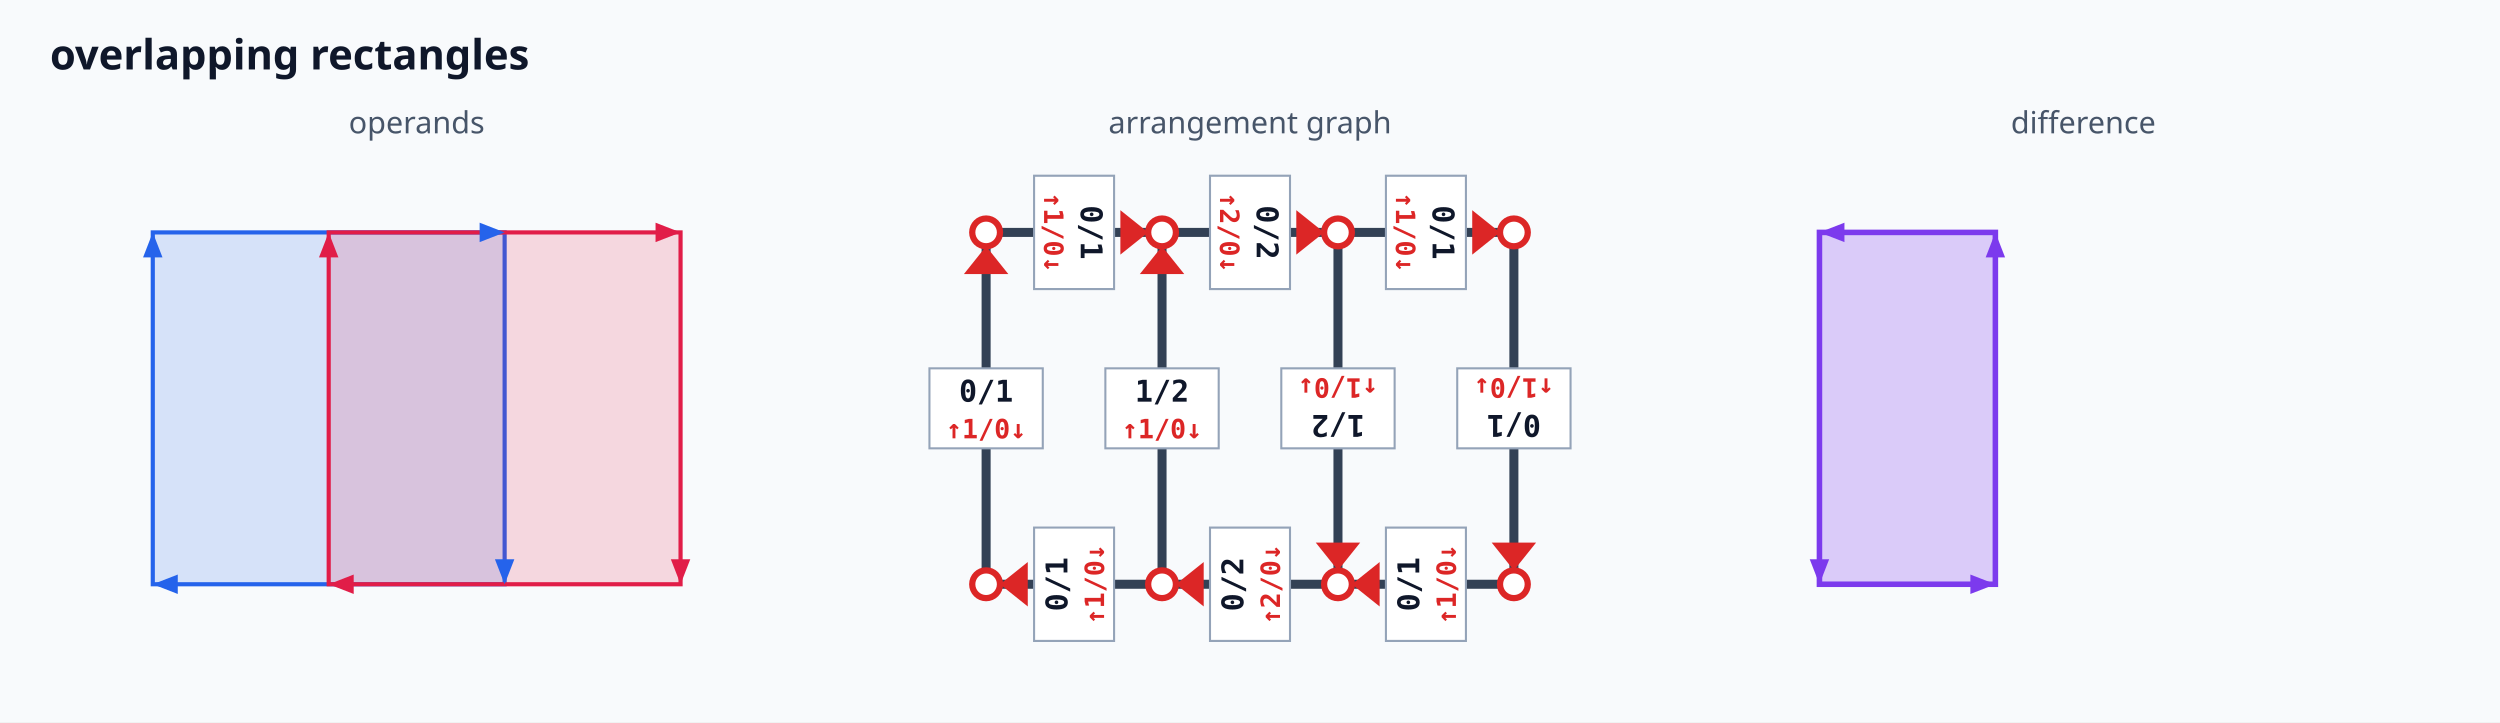
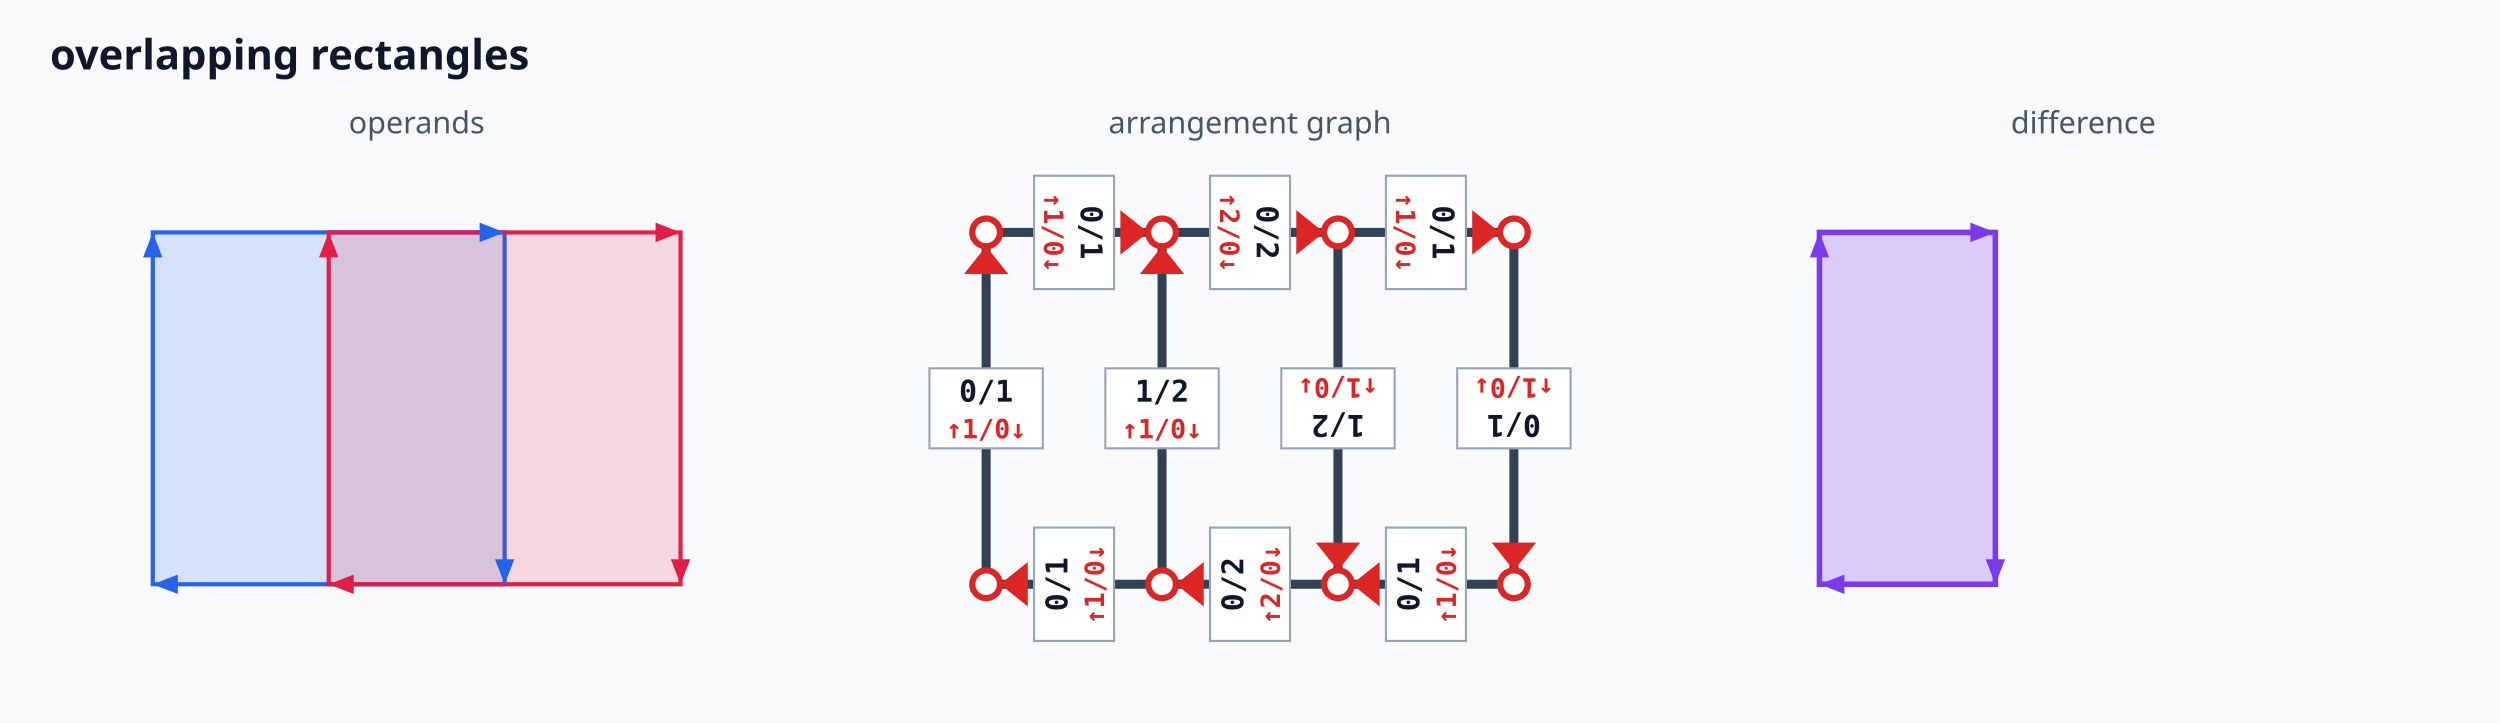
<svg xmlns="http://www.w3.org/2000/svg" viewBox="0 0 900 260" width="900" height="260">
  <rect x="0" y="0" width="900" height="260" style="fill: #f8fafc; stroke: none" />
  <text x="18" y="25" font-size="15" style="fill: #0f172a; font-family: system-ui; font-weight: 600">overlapping rectangles</text>
  <text x="150" y="48" font-size="11" style="fill: #475569; font-family: system-ui; text-anchor: middle">operands</text>
  <text x="450" y="48" font-size="11" style="fill: #475569; font-family: system-ui; text-anchor: middle">arrangement graph</text>
  <text x="750" y="48" font-size="11" style="fill: #475569; font-family: system-ui; text-anchor: middle">difference</text>
  <path d="M 55 83.667 H 181.667 V 210.333 H 55 Z" style="fill: #2563eb; fill-opacity: 0.16; fill-rule: nonzero; stroke: #2563eb; stroke-width: 1.5" />
  <path d="M 118.333 83.667 H 245 V 210.333 H 118.333 Z" style="fill: #e11d48; fill-opacity: 0.16; fill-rule: nonzero; stroke: #e11d48; stroke-width: 1.5" />
-   <path d="M 718.333 83.667 H 655 V 210.333 H 718.333 Z" style="fill: #7c3aed; fill-opacity: 0.24; fill-rule: nonzero; stroke: #7c3aed; stroke-width: 2" />
+   <path d="M 655 83.667 H 718.333 V 210.333 H 655 Z" style="fill: #7c3aed; fill-opacity: 0.24; fill-rule: nonzero; stroke: #7c3aed; stroke-width: 2" />
  <path d="M 181.667 83.667 L 172.667 87.167 V 80.167 Z" style="fill: #2563eb; fill-opacity: 1.0; stroke: none" />
  <path d="M 181.667 210.333 L 178.167 201.333 H 185.167 Z" style="fill: #2563eb; fill-opacity: 1.0; stroke: none" />
  <path d="M 55 210.333 L 64 206.833 V 213.833 Z" style="fill: #2563eb; fill-opacity: 1.0; stroke: none" />
  <path d="M 55 83.667 L 58.5 92.667 H 51.5 Z" style="fill: #2563eb; fill-opacity: 1.0; stroke: none" />
  <path d="M 245 83.667 L 236 87.167 V 80.167 Z" style="fill: #e11d48; fill-opacity: 1.0; stroke: none" />
  <path d="M 245 210.333 L 241.5 201.333 H 248.5 Z" style="fill: #e11d48; fill-opacity: 1.0; stroke: none" />
  <path d="M 118.333 210.333 L 127.333 206.833 V 213.833 Z" style="fill: #e11d48; fill-opacity: 1.0; stroke: none" />
  <path d="M 118.333 83.667 L 121.833 92.667 H 114.833 Z" style="fill: #e11d48; fill-opacity: 1.0; stroke: none" />
  <path d="M 355 83.667 H 418.333" style="fill: none; stroke: #334155; stroke-width: 3.25" />
  <path d="M 413.333 83.667 L 403.333 91.667 V 75.667 Z" style="fill: #dc2626; fill-opacity: 1.0; stroke: none" />
  <rect x="366.267" y="69.267" width="40.8" height="28.8" style="fill: #fff; stroke: #94a3b8; stroke-width: 0.75" transform="rotate(90 386.6667 83.66667)" />
  <text x="386.667" y="81.267" font-size="10.8" style="fill: #0f172a; font-family: ui-monospace, monospace; font-weight: 700; text-anchor: middle" transform="rotate(90 386.6667 83.66667)">0/1</text>
  <text x="386.667" y="94.467" font-size="9.6" style="fill: #dc2626; font-family: ui-monospace, monospace; font-weight: 700; text-anchor: middle" transform="rotate(90 386.6667 83.66667)">↑1/0↓</text>
  <path d="M 418.333 83.667 H 481.667" style="fill: none; stroke: #334155; stroke-width: 3.25" />
  <path d="M 476.667 83.667 L 466.667 91.667 V 75.667 Z" style="fill: #dc2626; fill-opacity: 1.0; stroke: none" />
  <rect x="429.6" y="69.267" width="40.8" height="28.8" style="fill: #fff; stroke: #94a3b8; stroke-width: 0.75" transform="rotate(90 450 83.66667)" />
  <text x="450" y="81.267" font-size="10.8" style="fill: #0f172a; font-family: ui-monospace, monospace; font-weight: 700; text-anchor: middle" transform="rotate(90 450 83.66667)">0/2</text>
  <text x="450" y="94.467" font-size="9.6" style="fill: #dc2626; font-family: ui-monospace, monospace; font-weight: 700; text-anchor: middle" transform="rotate(90 450 83.66667)">↑2/0↓</text>
  <path d="M 481.667 83.667 V 210.333" style="fill: none; stroke: #334155; stroke-width: 3.25" />
  <path d="M 481.667 205.333 L 473.667 195.333 H 489.667 Z" style="fill: #dc2626; fill-opacity: 1.0; stroke: none" />
  <rect x="461.267" y="132.6" width="40.8" height="28.8" style="fill: #fff; stroke: #94a3b8; stroke-width: 0.75" transform="rotate(180 481.6667 147)" />
  <text x="481.667" y="144.6" font-size="10.8" style="fill: #0f172a; font-family: ui-monospace, monospace; font-weight: 700; text-anchor: middle" transform="rotate(180 481.6667 147)">1/2</text>
  <text x="481.667" y="157.8" font-size="9.6" style="fill: #dc2626; font-family: ui-monospace, monospace; font-weight: 700; text-anchor: middle" transform="rotate(180 481.6667 147)">↑1/0↓</text>
  <path d="M 481.667 210.333 H 418.333" style="fill: none; stroke: #334155; stroke-width: 3.25" />
  <path d="M 423.333 210.333 L 433.333 202.333 V 218.333 Z" style="fill: #dc2626; fill-opacity: 1.0; stroke: none" />
  <rect x="429.6" y="195.933" width="40.8" height="28.8" style="fill: #fff; stroke: #94a3b8; stroke-width: 0.75" transform="rotate(270 450 210.3333)" />
  <text x="450" y="207.933" font-size="10.8" style="fill: #0f172a; font-family: ui-monospace, monospace; font-weight: 700; text-anchor: middle" transform="rotate(270 450 210.3333)">0/2</text>
  <text x="450" y="221.133" font-size="9.6" style="fill: #dc2626; font-family: ui-monospace, monospace; font-weight: 700; text-anchor: middle" transform="rotate(270 450 210.3333)">↑2/0↓</text>
  <path d="M 418.333 210.333 H 355" style="fill: none; stroke: #334155; stroke-width: 3.25" />
  <path d="M 360 210.333 L 370 202.333 V 218.333 Z" style="fill: #dc2626; fill-opacity: 1.0; stroke: none" />
  <rect x="366.267" y="195.933" width="40.8" height="28.8" style="fill: #fff; stroke: #94a3b8; stroke-width: 0.75" transform="rotate(270 386.6667 210.3333)" />
  <text x="386.667" y="207.933" font-size="10.8" style="fill: #0f172a; font-family: ui-monospace, monospace; font-weight: 700; text-anchor: middle" transform="rotate(270 386.6667 210.3333)">0/1</text>
  <text x="386.667" y="221.133" font-size="9.6" style="fill: #dc2626; font-family: ui-monospace, monospace; font-weight: 700; text-anchor: middle" transform="rotate(270 386.6667 210.3333)">↑1/0↓</text>
  <path d="M 355 210.333 V 83.667" style="fill: none; stroke: #334155; stroke-width: 3.25" />
  <path d="M 355 88.667 L 363 98.667 H 347 Z" style="fill: #dc2626; fill-opacity: 1.0; stroke: none" />
  <rect x="334.6" y="132.6" width="40.8" height="28.8" style="fill: #fff; stroke: #94a3b8; stroke-width: 0.75" transform="rotate(0 355 147)" />
  <text x="355" y="144.6" font-size="10.8" style="fill: #0f172a; font-family: ui-monospace, monospace; font-weight: 700; text-anchor: middle" transform="rotate(0 355 147)">0/1</text>
  <text x="355" y="157.8" font-size="9.6" style="fill: #dc2626; font-family: ui-monospace, monospace; font-weight: 700; text-anchor: middle" transform="rotate(0 355 147)">↑1/0↓</text>
  <path d="M 481.667 83.667 H 545" style="fill: none; stroke: #334155; stroke-width: 3.25" />
  <path d="M 540 83.667 L 530 91.667 V 75.667 Z" style="fill: #dc2626; fill-opacity: 1.0; stroke: none" />
  <rect x="492.933" y="69.267" width="40.8" height="28.8" style="fill: #fff; stroke: #94a3b8; stroke-width: 0.75" transform="rotate(90 513.3333 83.66667)" />
  <text x="513.333" y="81.267" font-size="10.8" style="fill: #0f172a; font-family: ui-monospace, monospace; font-weight: 700; text-anchor: middle" transform="rotate(90 513.3333 83.66667)">0/1</text>
  <text x="513.333" y="94.467" font-size="9.6" style="fill: #dc2626; font-family: ui-monospace, monospace; font-weight: 700; text-anchor: middle" transform="rotate(90 513.3333 83.66667)">↑1/0↓</text>
  <path d="M 545 83.667 V 210.333" style="fill: none; stroke: #334155; stroke-width: 3.25" />
  <path d="M 545 205.333 L 537 195.333 H 553 Z" style="fill: #dc2626; fill-opacity: 1.0; stroke: none" />
  <rect x="524.6" y="132.6" width="40.8" height="28.8" style="fill: #fff; stroke: #94a3b8; stroke-width: 0.75" transform="rotate(180 545 147)" />
  <text x="545" y="144.6" font-size="10.8" style="fill: #0f172a; font-family: ui-monospace, monospace; font-weight: 700; text-anchor: middle" transform="rotate(180 545 147)">0/1</text>
  <text x="545" y="157.8" font-size="9.6" style="fill: #dc2626; font-family: ui-monospace, monospace; font-weight: 700; text-anchor: middle" transform="rotate(180 545 147)">↑1/0↓</text>
  <path d="M 545 210.333 H 481.667" style="fill: none; stroke: #334155; stroke-width: 3.25" />
  <path d="M 486.667 210.333 L 496.667 202.333 V 218.333 Z" style="fill: #dc2626; fill-opacity: 1.0; stroke: none" />
  <rect x="492.933" y="195.933" width="40.8" height="28.8" style="fill: #fff; stroke: #94a3b8; stroke-width: 0.75" transform="rotate(270 513.3333 210.3333)" />
  <text x="513.333" y="207.933" font-size="10.8" style="fill: #0f172a; font-family: ui-monospace, monospace; font-weight: 700; text-anchor: middle" transform="rotate(270 513.3333 210.3333)">0/1</text>
  <text x="513.333" y="221.133" font-size="9.6" style="fill: #dc2626; font-family: ui-monospace, monospace; font-weight: 700; text-anchor: middle" transform="rotate(270 513.3333 210.3333)">↑1/0↓</text>
  <path d="M 418.333 210.333 V 83.667" style="fill: none; stroke: #334155; stroke-width: 3.25" />
  <path d="M 418.333 88.667 L 426.333 98.667 H 410.333 Z" style="fill: #dc2626; fill-opacity: 1.0; stroke: none" />
  <rect x="397.933" y="132.6" width="40.8" height="28.8" style="fill: #fff; stroke: #94a3b8; stroke-width: 0.75" transform="rotate(0 418.3333 147)" />
  <text x="418.333" y="144.6" font-size="10.8" style="fill: #0f172a; font-family: ui-monospace, monospace; font-weight: 700; text-anchor: middle" transform="rotate(0 418.3333 147)">1/2</text>
  <text x="418.333" y="157.8" font-size="9.6" style="fill: #dc2626; font-family: ui-monospace, monospace; font-weight: 700; text-anchor: middle" transform="rotate(0 418.3333 147)">↑1/0↓</text>
  <circle cx="355" cy="83.667" r="5" style="fill: #fff; stroke: #dc2626; stroke-width: 2.25" />
  <circle cx="481.667" cy="83.667" r="5" style="fill: #fff; stroke: #dc2626; stroke-width: 2.25" />
  <circle cx="481.667" cy="210.333" r="5" style="fill: #fff; stroke: #dc2626; stroke-width: 2.25" />
  <circle cx="355" cy="210.333" r="5" style="fill: #fff; stroke: #dc2626; stroke-width: 2.25" />
  <circle cx="418.333" cy="83.667" r="5" style="fill: #fff; stroke: #dc2626; stroke-width: 2.25" />
  <circle cx="545" cy="83.667" r="5" style="fill: #fff; stroke: #dc2626; stroke-width: 2.25" />
  <circle cx="545" cy="210.333" r="5" style="fill: #fff; stroke: #dc2626; stroke-width: 2.25" />
  <circle cx="418.333" cy="210.333" r="5" style="fill: #fff; stroke: #dc2626; stroke-width: 2.25" />
-   <path d="M 655 83.667 L 664 80.167 V 87.167 Z" style="fill: #7c3aed; fill-opacity: 1.0; stroke: none" />
-   <path d="M 655 210.333 L 651.5 201.333 H 658.5 Z" style="fill: #7c3aed; fill-opacity: 1.0; stroke: none" />
-   <path d="M 718.333 210.333 L 709.333 213.833 V 206.833 Z" style="fill: #7c3aed; fill-opacity: 1.0; stroke: none" />
-   <path d="M 718.333 83.667 L 721.833 92.667 H 714.833 Z" style="fill: #7c3aed; fill-opacity: 1.0; stroke: none" />
+   <path d="M 718.333 83.667 L 709.333 87.167 V 80.167 Z" style="fill: #7c3aed; fill-opacity: 1.0; stroke: none" />
+   <path d="M 718.333 210.333 L 714.833 201.333 H 721.833 Z" style="fill: #7c3aed; fill-opacity: 1.0; stroke: none" />
+   <path d="M 655 210.333 L 664 206.833 V 213.833 Z" style="fill: #7c3aed; fill-opacity: 1.0; stroke: none" />
+   <path d="M 655 83.667 L 658.5 92.667 H 651.5 Z" style="fill: #7c3aed; fill-opacity: 1.0; stroke: none" />
</svg>
